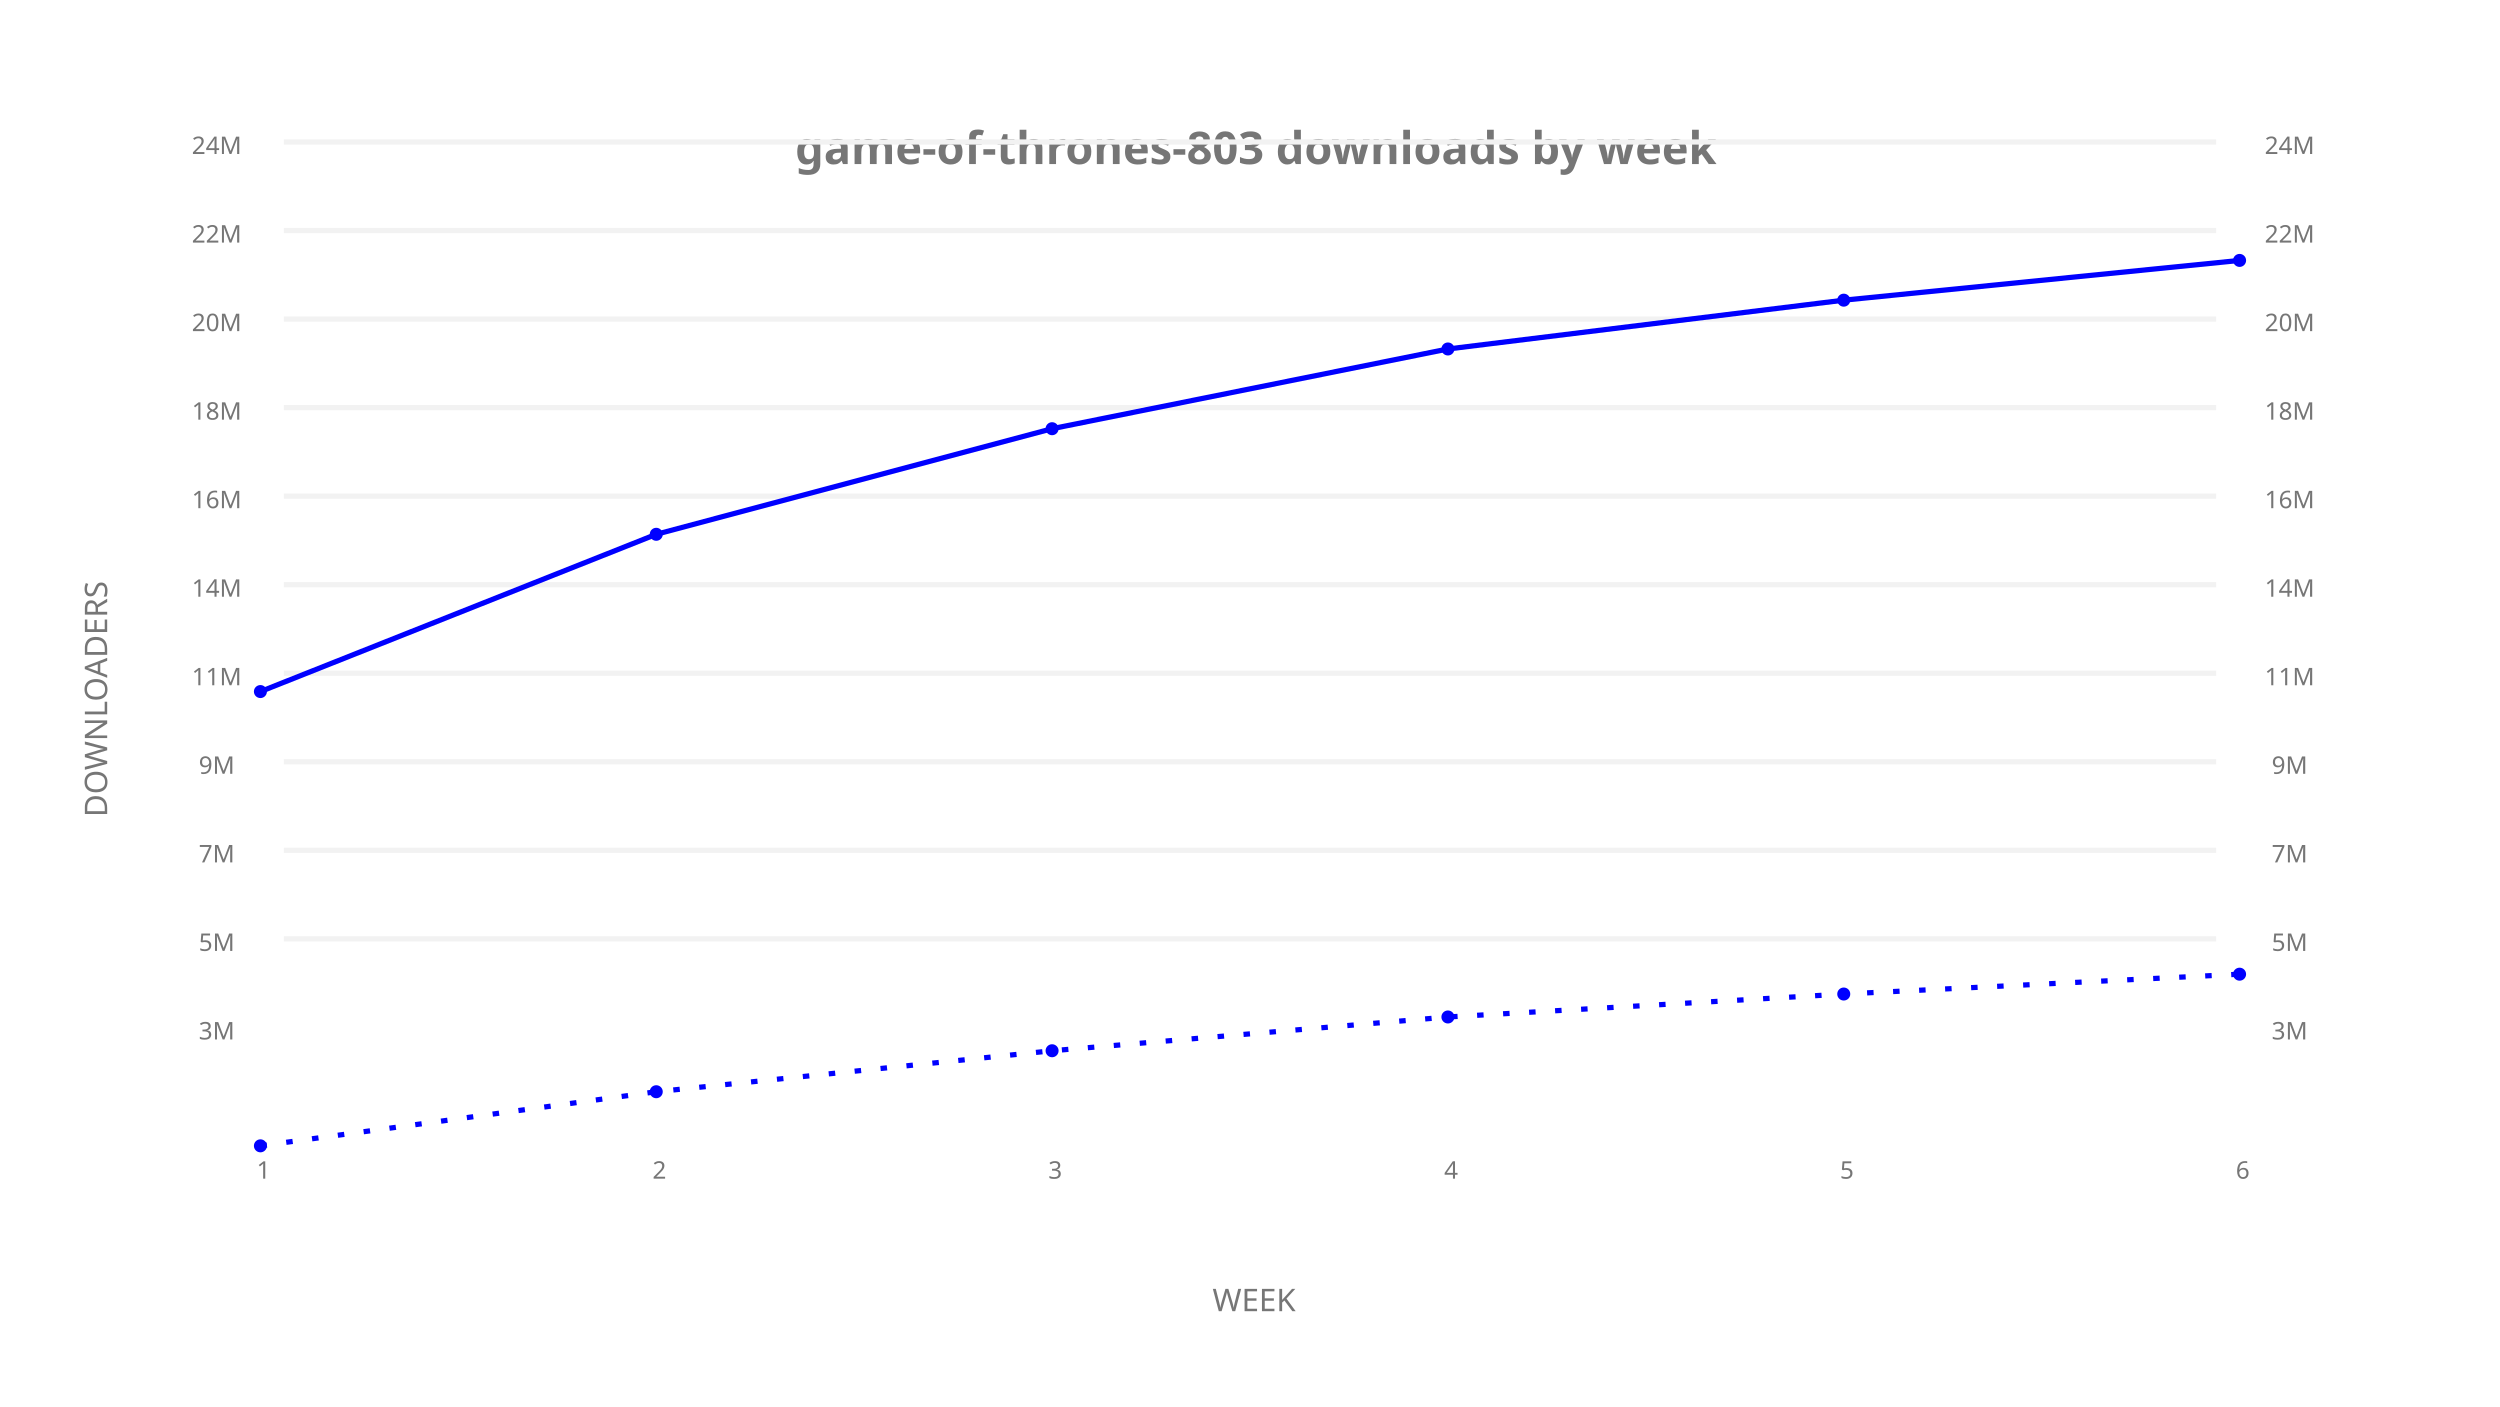
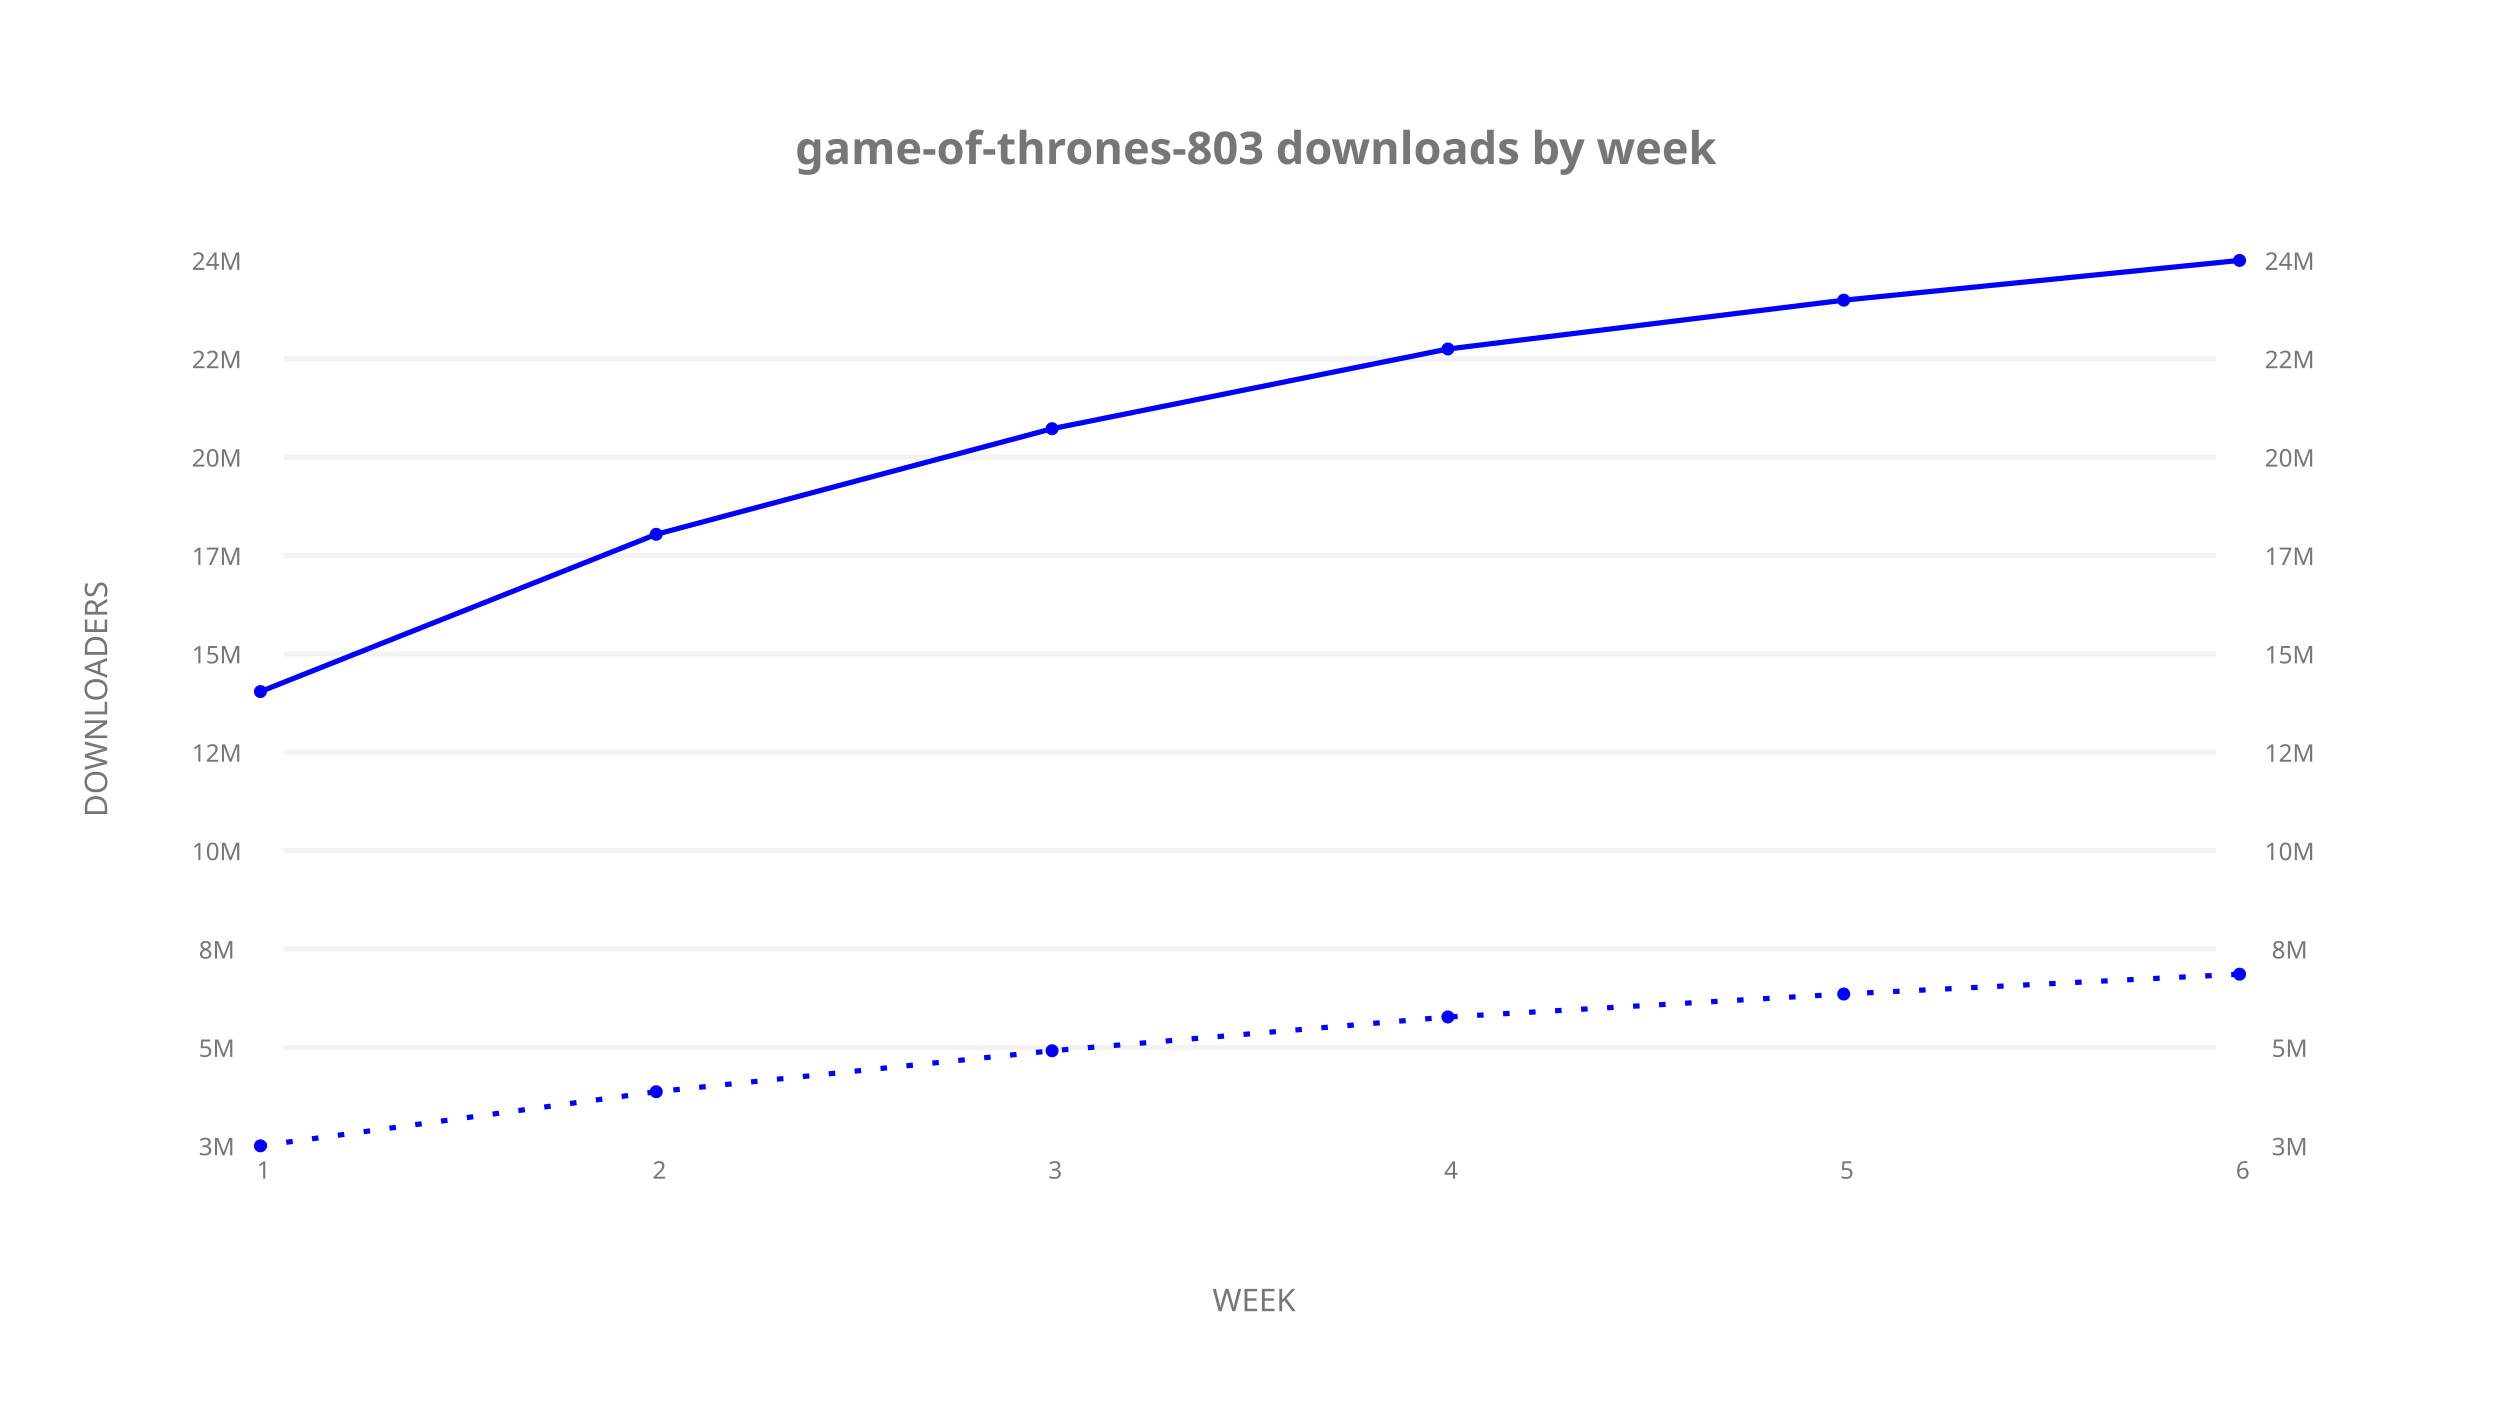
<svg xmlns="http://www.w3.org/2000/svg" xml:space="preserve" id="game-of-thrones-803-downloads-by-week-game-of-thrones-803-week" x="0px" y="0px" width="1920px" height="1080px" viewBox="0 0 1920 1080" enable-background="new 0 0 1920 1080" role="img">
  <g id="annotations">
    <text x="960" y="126" font-family="Atkinson Hyperlegible" font-size="26pt" text-anchor="middle" text-align="center" font-weight="600" font-style="normal" style="fill:rgb(118,118,118); fill-opacity:1; stroke:rgb(118,118,118); stroke-opacity:0; stroke-width:0.5"> game-of-thrones-803 downloads by week</text>
    <g id="axes-lines">
      <text x="960" y="1007" font-family="Atkinson Hyperlegible" font-size="18pt" text-anchor="middle" text-align="center" font-weight="500" font-style="normal" style="fill:rgb(118,118,118); fill-opacity:1; stroke:rgb(118,118,118); stroke-opacity:0; stroke-width:0.5"> WEEK</text>
      <text x="73" y="540" font-family="Atkinson Hyperlegible" font-size="18pt" text-anchor="middle" text-align="center" dominant-baseline="central" font-weight="500" font-style="normal" style="fill:rgb(118,118,118); fill-opacity:1; stroke:rgb(118,118,118); stroke-opacity:0; stroke-width:0.5" transform="rotate(-90,73,540)"> DOWNLOADERS</text>
    </g>
    <g id="tic-y-label-lines">
-       <line x1="218" y1="721.057" x2="1702" y2="721.057" style="fill:rgb(0,0,255); fill-opacity:0; stroke:rgb(242,242,242); stroke-opacity:1; stroke-width:4" />
-       <line x1="218" y1="653.057" x2="1702" y2="653.057" style="fill:rgb(0,0,255); fill-opacity:0; stroke:rgb(242,242,242); stroke-opacity:1; stroke-width:4" />
-       <line x1="218" y1="585.057" x2="1702" y2="585.057" style="fill:rgb(0,0,255); fill-opacity:0; stroke:rgb(242,242,242); stroke-opacity:1; stroke-width:4" />
-       <line x1="218" y1="517.057" x2="1702" y2="517.057" style="fill:rgb(0,0,255); fill-opacity:0; stroke:rgb(242,242,242); stroke-opacity:1; stroke-width:4" />
-       <line x1="218" y1="449.057" x2="1702" y2="449.057" style="fill:rgb(0,0,255); fill-opacity:0; stroke:rgb(242,242,242); stroke-opacity:1; stroke-width:4" />
-       <line x1="218" y1="381.057" x2="1702" y2="381.057" style="fill:rgb(0,0,255); fill-opacity:0; stroke:rgb(242,242,242); stroke-opacity:1; stroke-width:4" />
-       <line x1="218" y1="313.057" x2="1702" y2="313.057" style="fill:rgb(0,0,255); fill-opacity:0; stroke:rgb(242,242,242); stroke-opacity:1; stroke-width:4" />
-       <line x1="218" y1="245.057" x2="1702" y2="245.057" style="fill:rgb(0,0,255); fill-opacity:0; stroke:rgb(242,242,242); stroke-opacity:1; stroke-width:4" />
-       <line x1="218" y1="177.057" x2="1702" y2="177.057" style="fill:rgb(0,0,255); fill-opacity:0; stroke:rgb(242,242,242); stroke-opacity:1; stroke-width:4" />
-       <line x1="218" y1="109.057" x2="1702" y2="109.057" style="fill:rgb(0,0,255); fill-opacity:0; stroke:rgb(242,242,242); stroke-opacity:1; stroke-width:4" />
+       <line x1="218" y1="804.444" x2="1702" y2="804.444" style="fill:rgb(0,0,255); fill-opacity:0; stroke:rgb(242,242,242); stroke-opacity:1; stroke-width:4" />
+       <line x1="218" y1="728.889" x2="1702" y2="728.889" style="fill:rgb(0,0,255); fill-opacity:0; stroke:rgb(242,242,242); stroke-opacity:1; stroke-width:4" />
+       <line x1="218" y1="653.333" x2="1702" y2="653.333" style="fill:rgb(0,0,255); fill-opacity:0; stroke:rgb(242,242,242); stroke-opacity:1; stroke-width:4" />
+       <line x1="218" y1="577.778" x2="1702" y2="577.778" style="fill:rgb(0,0,255); fill-opacity:0; stroke:rgb(242,242,242); stroke-opacity:1; stroke-width:4" />
+       <line x1="218" y1="502.222" x2="1702" y2="502.222" style="fill:rgb(0,0,255); fill-opacity:0; stroke:rgb(242,242,242); stroke-opacity:1; stroke-width:4" />
+       <line x1="218" y1="426.667" x2="1702" y2="426.667" style="fill:rgb(0,0,255); fill-opacity:0; stroke:rgb(242,242,242); stroke-opacity:1; stroke-width:4" />
+       <line x1="218" y1="351.111" x2="1702" y2="351.111" style="fill:rgb(0,0,255); fill-opacity:0; stroke:rgb(242,242,242); stroke-opacity:1; stroke-width:4" />
+       <line x1="218" y1="275.556" x2="1702" y2="275.556" style="fill:rgb(0,0,255); fill-opacity:0; stroke:rgb(242,242,242); stroke-opacity:1; stroke-width:4" />
    </g>
    <g id="tic-x-labels">
      <text x="200" y="898" font-family="Atkinson Hyperlegible" font-size="14pt" text-anchor="middle" text-align="center" dominant-baseline="central" font-weight="400" font-style="normal" style="fill:rgb(118,118,118); fill-opacity:1; stroke:rgb(118,118,118); stroke-opacity:0; stroke-width:0.5"> 1</text>
      <text x="504" y="898" font-family="Atkinson Hyperlegible" font-size="14pt" text-anchor="middle" text-align="center" dominant-baseline="central" font-weight="400" font-style="normal" style="fill:rgb(118,118,118); fill-opacity:1; stroke:rgb(118,118,118); stroke-opacity:0; stroke-width:0.5"> 2</text>
      <text x="808" y="898" font-family="Atkinson Hyperlegible" font-size="14pt" text-anchor="middle" text-align="center" dominant-baseline="central" font-weight="400" font-style="normal" style="fill:rgb(118,118,118); fill-opacity:1; stroke:rgb(118,118,118); stroke-opacity:0; stroke-width:0.5"> 3</text>
      <text x="1112" y="898" font-family="Atkinson Hyperlegible" font-size="14pt" text-anchor="middle" text-align="center" dominant-baseline="central" font-weight="400" font-style="normal" style="fill:rgb(118,118,118); fill-opacity:1; stroke:rgb(118,118,118); stroke-opacity:0; stroke-width:0.5"> 4</text>
      <text x="1416" y="898" font-family="Atkinson Hyperlegible" font-size="14pt" text-anchor="middle" text-align="center" dominant-baseline="central" font-weight="400" font-style="normal" style="fill:rgb(118,118,118); fill-opacity:1; stroke:rgb(118,118,118); stroke-opacity:0; stroke-width:0.5"> 5</text>
      <text x="1720" y="898" font-family="Atkinson Hyperlegible" font-size="14pt" text-anchor="middle" text-align="center" dominant-baseline="central" font-weight="400" font-style="normal" style="fill:rgb(118,118,118); fill-opacity:1; stroke:rgb(118,118,118); stroke-opacity:0; stroke-width:0.5"> 6</text>
    </g>
    <g id="tic-y-labels">
-       <text x="164" y="791.057" font-family="Atkinson Hyperlegible" font-size="14pt" text-anchor="middle" text-align="center" dominant-baseline="central" font-weight="400" font-style="normal" style="fill:rgb(118,118,118); fill-opacity:1; stroke:rgb(118,118,118); stroke-opacity:0; stroke-width:0.5"> 3M</text>
-       <text x="1756" y="791.057" font-family="Atkinson Hyperlegible" font-size="14pt" text-anchor="middle" text-align="center" dominant-baseline="central" font-weight="400" font-style="normal" style="fill:rgb(118,118,118); fill-opacity:1; stroke:rgb(118,118,118); stroke-opacity:0; stroke-width:0.5"> 3M</text>
-       <text x="164" y="723.057" font-family="Atkinson Hyperlegible" font-size="14pt" text-anchor="middle" text-align="center" dominant-baseline="central" font-weight="400" font-style="normal" style="fill:rgb(118,118,118); fill-opacity:1; stroke:rgb(118,118,118); stroke-opacity:0; stroke-width:0.5"> 5M</text>
-       <text x="1756" y="723.057" font-family="Atkinson Hyperlegible" font-size="14pt" text-anchor="middle" text-align="center" dominant-baseline="central" font-weight="400" font-style="normal" style="fill:rgb(118,118,118); fill-opacity:1; stroke:rgb(118,118,118); stroke-opacity:0; stroke-width:0.5"> 5M</text>
-       <text x="164" y="655.057" font-family="Atkinson Hyperlegible" font-size="14pt" text-anchor="middle" text-align="center" dominant-baseline="central" font-weight="400" font-style="normal" style="fill:rgb(118,118,118); fill-opacity:1; stroke:rgb(118,118,118); stroke-opacity:0; stroke-width:0.5"> 7M</text>
-       <text x="1756" y="655.057" font-family="Atkinson Hyperlegible" font-size="14pt" text-anchor="middle" text-align="center" dominant-baseline="central" font-weight="400" font-style="normal" style="fill:rgb(118,118,118); fill-opacity:1; stroke:rgb(118,118,118); stroke-opacity:0; stroke-width:0.5"> 7M</text>
-       <text x="164" y="587.057" font-family="Atkinson Hyperlegible" font-size="14pt" text-anchor="middle" text-align="center" dominant-baseline="central" font-weight="400" font-style="normal" style="fill:rgb(118,118,118); fill-opacity:1; stroke:rgb(118,118,118); stroke-opacity:0; stroke-width:0.5"> 9M</text>
-       <text x="1756" y="587.057" font-family="Atkinson Hyperlegible" font-size="14pt" text-anchor="middle" text-align="center" dominant-baseline="central" font-weight="400" font-style="normal" style="fill:rgb(118,118,118); fill-opacity:1; stroke:rgb(118,118,118); stroke-opacity:0; stroke-width:0.5"> 9M</text>
-       <text x="164" y="519.057" font-family="Atkinson Hyperlegible" font-size="14pt" text-anchor="middle" text-align="center" dominant-baseline="central" font-weight="400" font-style="normal" style="fill:rgb(118,118,118); fill-opacity:1; stroke:rgb(118,118,118); stroke-opacity:0; stroke-width:0.5"> 11M</text>
-       <text x="1756" y="519.057" font-family="Atkinson Hyperlegible" font-size="14pt" text-anchor="middle" text-align="center" dominant-baseline="central" font-weight="400" font-style="normal" style="fill:rgb(118,118,118); fill-opacity:1; stroke:rgb(118,118,118); stroke-opacity:0; stroke-width:0.5"> 11M</text>
-       <text x="164" y="451.057" font-family="Atkinson Hyperlegible" font-size="14pt" text-anchor="middle" text-align="center" dominant-baseline="central" font-weight="400" font-style="normal" style="fill:rgb(118,118,118); fill-opacity:1; stroke:rgb(118,118,118); stroke-opacity:0; stroke-width:0.5"> 14M</text>
-       <text x="1756" y="451.057" font-family="Atkinson Hyperlegible" font-size="14pt" text-anchor="middle" text-align="center" dominant-baseline="central" font-weight="400" font-style="normal" style="fill:rgb(118,118,118); fill-opacity:1; stroke:rgb(118,118,118); stroke-opacity:0; stroke-width:0.5"> 14M</text>
-       <text x="164" y="383.057" font-family="Atkinson Hyperlegible" font-size="14pt" text-anchor="middle" text-align="center" dominant-baseline="central" font-weight="400" font-style="normal" style="fill:rgb(118,118,118); fill-opacity:1; stroke:rgb(118,118,118); stroke-opacity:0; stroke-width:0.5"> 16M</text>
-       <text x="1756" y="383.057" font-family="Atkinson Hyperlegible" font-size="14pt" text-anchor="middle" text-align="center" dominant-baseline="central" font-weight="400" font-style="normal" style="fill:rgb(118,118,118); fill-opacity:1; stroke:rgb(118,118,118); stroke-opacity:0; stroke-width:0.5"> 16M</text>
-       <text x="164" y="315.057" font-family="Atkinson Hyperlegible" font-size="14pt" text-anchor="middle" text-align="center" dominant-baseline="central" font-weight="400" font-style="normal" style="fill:rgb(118,118,118); fill-opacity:1; stroke:rgb(118,118,118); stroke-opacity:0; stroke-width:0.5"> 18M</text>
-       <text x="1756" y="315.057" font-family="Atkinson Hyperlegible" font-size="14pt" text-anchor="middle" text-align="center" dominant-baseline="central" font-weight="400" font-style="normal" style="fill:rgb(118,118,118); fill-opacity:1; stroke:rgb(118,118,118); stroke-opacity:0; stroke-width:0.5"> 18M</text>
-       <text x="164" y="247.057" font-family="Atkinson Hyperlegible" font-size="14pt" text-anchor="middle" text-align="center" dominant-baseline="central" font-weight="400" font-style="normal" style="fill:rgb(118,118,118); fill-opacity:1; stroke:rgb(118,118,118); stroke-opacity:0; stroke-width:0.5"> 20M</text>
-       <text x="1756" y="247.057" font-family="Atkinson Hyperlegible" font-size="14pt" text-anchor="middle" text-align="center" dominant-baseline="central" font-weight="400" font-style="normal" style="fill:rgb(118,118,118); fill-opacity:1; stroke:rgb(118,118,118); stroke-opacity:0; stroke-width:0.5"> 20M</text>
-       <text x="164" y="179.057" font-family="Atkinson Hyperlegible" font-size="14pt" text-anchor="middle" text-align="center" dominant-baseline="central" font-weight="400" font-style="normal" style="fill:rgb(118,118,118); fill-opacity:1; stroke:rgb(118,118,118); stroke-opacity:0; stroke-width:0.5"> 22M</text>
-       <text x="1756" y="179.057" font-family="Atkinson Hyperlegible" font-size="14pt" text-anchor="middle" text-align="center" dominant-baseline="central" font-weight="400" font-style="normal" style="fill:rgb(118,118,118); fill-opacity:1; stroke:rgb(118,118,118); stroke-opacity:0; stroke-width:0.5"> 22M</text>
-       <text x="164" y="111.057" font-family="Atkinson Hyperlegible" font-size="14pt" text-anchor="middle" text-align="center" dominant-baseline="central" font-weight="400" font-style="normal" style="fill:rgb(118,118,118); fill-opacity:1; stroke:rgb(118,118,118); stroke-opacity:0; stroke-width:0.5"> 24M</text>
-       <text x="1756" y="111.057" font-family="Atkinson Hyperlegible" font-size="14pt" text-anchor="middle" text-align="center" dominant-baseline="central" font-weight="400" font-style="normal" style="fill:rgb(118,118,118); fill-opacity:1; stroke:rgb(118,118,118); stroke-opacity:0; stroke-width:0.5"> 24M</text>
+       <text x="164" y="880" font-family="Atkinson Hyperlegible" font-size="14pt" text-anchor="middle" text-align="center" dominant-baseline="central" font-weight="400" font-style="normal" style="fill:rgb(118,118,118); fill-opacity:1; stroke:rgb(118,118,118); stroke-opacity:0; stroke-width:0.5"> 3M</text>
+       <text x="1756" y="880" font-family="Atkinson Hyperlegible" font-size="14pt" text-anchor="middle" text-align="center" dominant-baseline="central" font-weight="400" font-style="normal" style="fill:rgb(118,118,118); fill-opacity:1; stroke:rgb(118,118,118); stroke-opacity:0; stroke-width:0.5"> 3M</text>
+       <text x="164" y="804.444" font-family="Atkinson Hyperlegible" font-size="14pt" text-anchor="middle" text-align="center" dominant-baseline="central" font-weight="400" font-style="normal" style="fill:rgb(118,118,118); fill-opacity:1; stroke:rgb(118,118,118); stroke-opacity:0; stroke-width:0.5"> 5M</text>
+       <text x="1756" y="804.444" font-family="Atkinson Hyperlegible" font-size="14pt" text-anchor="middle" text-align="center" dominant-baseline="central" font-weight="400" font-style="normal" style="fill:rgb(118,118,118); fill-opacity:1; stroke:rgb(118,118,118); stroke-opacity:0; stroke-width:0.5"> 5M</text>
+       <text x="164" y="728.889" font-family="Atkinson Hyperlegible" font-size="14pt" text-anchor="middle" text-align="center" dominant-baseline="central" font-weight="400" font-style="normal" style="fill:rgb(118,118,118); fill-opacity:1; stroke:rgb(118,118,118); stroke-opacity:0; stroke-width:0.5"> 8M</text>
+       <text x="1756" y="728.889" font-family="Atkinson Hyperlegible" font-size="14pt" text-anchor="middle" text-align="center" dominant-baseline="central" font-weight="400" font-style="normal" style="fill:rgb(118,118,118); fill-opacity:1; stroke:rgb(118,118,118); stroke-opacity:0; stroke-width:0.5"> 8M</text>
+       <text x="164" y="653.333" font-family="Atkinson Hyperlegible" font-size="14pt" text-anchor="middle" text-align="center" dominant-baseline="central" font-weight="400" font-style="normal" style="fill:rgb(118,118,118); fill-opacity:1; stroke:rgb(118,118,118); stroke-opacity:0; stroke-width:0.5"> 10M</text>
+       <text x="1756" y="653.333" font-family="Atkinson Hyperlegible" font-size="14pt" text-anchor="middle" text-align="center" dominant-baseline="central" font-weight="400" font-style="normal" style="fill:rgb(118,118,118); fill-opacity:1; stroke:rgb(118,118,118); stroke-opacity:0; stroke-width:0.5"> 10M</text>
+       <text x="164" y="577.778" font-family="Atkinson Hyperlegible" font-size="14pt" text-anchor="middle" text-align="center" dominant-baseline="central" font-weight="400" font-style="normal" style="fill:rgb(118,118,118); fill-opacity:1; stroke:rgb(118,118,118); stroke-opacity:0; stroke-width:0.5"> 12M</text>
+       <text x="1756" y="577.778" font-family="Atkinson Hyperlegible" font-size="14pt" text-anchor="middle" text-align="center" dominant-baseline="central" font-weight="400" font-style="normal" style="fill:rgb(118,118,118); fill-opacity:1; stroke:rgb(118,118,118); stroke-opacity:0; stroke-width:0.5"> 12M</text>
+       <text x="164" y="502.222" font-family="Atkinson Hyperlegible" font-size="14pt" text-anchor="middle" text-align="center" dominant-baseline="central" font-weight="400" font-style="normal" style="fill:rgb(118,118,118); fill-opacity:1; stroke:rgb(118,118,118); stroke-opacity:0; stroke-width:0.5"> 15M</text>
+       <text x="1756" y="502.222" font-family="Atkinson Hyperlegible" font-size="14pt" text-anchor="middle" text-align="center" dominant-baseline="central" font-weight="400" font-style="normal" style="fill:rgb(118,118,118); fill-opacity:1; stroke:rgb(118,118,118); stroke-opacity:0; stroke-width:0.5"> 15M</text>
+       <text x="164" y="426.667" font-family="Atkinson Hyperlegible" font-size="14pt" text-anchor="middle" text-align="center" dominant-baseline="central" font-weight="400" font-style="normal" style="fill:rgb(118,118,118); fill-opacity:1; stroke:rgb(118,118,118); stroke-opacity:0; stroke-width:0.5"> 17M</text>
+       <text x="1756" y="426.667" font-family="Atkinson Hyperlegible" font-size="14pt" text-anchor="middle" text-align="center" dominant-baseline="central" font-weight="400" font-style="normal" style="fill:rgb(118,118,118); fill-opacity:1; stroke:rgb(118,118,118); stroke-opacity:0; stroke-width:0.5"> 17M</text>
+       <text x="164" y="351.111" font-family="Atkinson Hyperlegible" font-size="14pt" text-anchor="middle" text-align="center" dominant-baseline="central" font-weight="400" font-style="normal" style="fill:rgb(118,118,118); fill-opacity:1; stroke:rgb(118,118,118); stroke-opacity:0; stroke-width:0.5"> 20M</text>
+       <text x="1756" y="351.111" font-family="Atkinson Hyperlegible" font-size="14pt" text-anchor="middle" text-align="center" dominant-baseline="central" font-weight="400" font-style="normal" style="fill:rgb(118,118,118); fill-opacity:1; stroke:rgb(118,118,118); stroke-opacity:0; stroke-width:0.5"> 20M</text>
+       <text x="164" y="275.556" font-family="Atkinson Hyperlegible" font-size="14pt" text-anchor="middle" text-align="center" dominant-baseline="central" font-weight="400" font-style="normal" style="fill:rgb(118,118,118); fill-opacity:1; stroke:rgb(118,118,118); stroke-opacity:0; stroke-width:0.5"> 22M</text>
+       <text x="1756" y="275.556" font-family="Atkinson Hyperlegible" font-size="14pt" text-anchor="middle" text-align="center" dominant-baseline="central" font-weight="400" font-style="normal" style="fill:rgb(118,118,118); fill-opacity:1; stroke:rgb(118,118,118); stroke-opacity:0; stroke-width:0.5"> 22M</text>
+       <text x="164" y="200" font-family="Atkinson Hyperlegible" font-size="14pt" text-anchor="middle" text-align="center" dominant-baseline="central" font-weight="400" font-style="normal" style="fill:rgb(118,118,118); fill-opacity:1; stroke:rgb(118,118,118); stroke-opacity:0; stroke-width:0.5"> 24M</text>
+       <text x="1756" y="200" font-family="Atkinson Hyperlegible" font-size="14pt" text-anchor="middle" text-align="center" dominant-baseline="central" font-weight="400" font-style="normal" style="fill:rgb(118,118,118); fill-opacity:1; stroke:rgb(118,118,118); stroke-opacity:0; stroke-width:0.5"> 24M</text>
    </g>
  </g>
  <g id="polyline-game-of-thrones-803 downloads by week">
    <polyline points="200,531.119 504,410.343 808,329.248 1112,268.016 1416,230.53 1720,200 " style="fill:rgb(0,0,255); fill-opacity:0; stroke:rgb(0,0,255); stroke-opacity:1; stroke-width:4" />
  </g>
  <g id="markers-game-of-thrones-803 downloads by week">
    <circle cx="200" cy="531.119" r="5" style="fill:rgb(0,0,255); fill-opacity:1; stroke:rgb(0,0,255); stroke-opacity:0; stroke-width:4">
</circle>
    <circle cx="504" cy="410.343" r="5" style="fill:rgb(0,0,255); fill-opacity:1; stroke:rgb(0,0,255); stroke-opacity:0; stroke-width:4">
</circle>
    <circle cx="808" cy="329.248" r="5" style="fill:rgb(0,0,255); fill-opacity:1; stroke:rgb(0,0,255); stroke-opacity:0; stroke-width:4">
</circle>
    <circle cx="1112" cy="268.016" r="5" style="fill:rgb(0,0,255); fill-opacity:1; stroke:rgb(0,0,255); stroke-opacity:0; stroke-width:4">
</circle>
    <circle cx="1416" cy="230.53" r="5" style="fill:rgb(0,0,255); fill-opacity:1; stroke:rgb(0,0,255); stroke-opacity:0; stroke-width:4">
</circle>
    <circle cx="1720" cy="200" r="5" style="fill:rgb(0,0,255); fill-opacity:1; stroke:rgb(0,0,255); stroke-opacity:0; stroke-width:4">
</circle>
  </g>
  <g id="polyline-game-of-thrones-803 downloads by week uploaders">
    <polyline points="200,880 504,838.447 808,806.974 1112,781.04 1416,763.415 1720,748.177 " stroke-dasharray="5 15" style="fill:rgb(0,0,255); fill-opacity:0; stroke:rgb(0,0,255); stroke-opacity:1; stroke-width:4" />
  </g>
  <g id="markers-game-of-thrones-803 downloads by week uploaders">
    <circle cx="200" cy="880" r="5" style="fill:rgb(0,0,255); fill-opacity:1; stroke:rgb(0,0,255); stroke-opacity:0; stroke-width:4">
</circle>
    <circle cx="504" cy="838.447" r="5" style="fill:rgb(0,0,255); fill-opacity:1; stroke:rgb(0,0,255); stroke-opacity:0; stroke-width:4">
</circle>
    <circle cx="808" cy="806.974" r="5" style="fill:rgb(0,0,255); fill-opacity:1; stroke:rgb(0,0,255); stroke-opacity:0; stroke-width:4">
</circle>
    <circle cx="1112" cy="781.04" r="5" style="fill:rgb(0,0,255); fill-opacity:1; stroke:rgb(0,0,255); stroke-opacity:0; stroke-width:4">
</circle>
    <circle cx="1416" cy="763.415" r="5" style="fill:rgb(0,0,255); fill-opacity:1; stroke:rgb(0,0,255); stroke-opacity:0; stroke-width:4">
</circle>
    <circle cx="1720" cy="748.177" r="5" style="fill:rgb(0,0,255); fill-opacity:1; stroke:rgb(0,0,255); stroke-opacity:0; stroke-width:4">
</circle>
  </g>
</svg>
